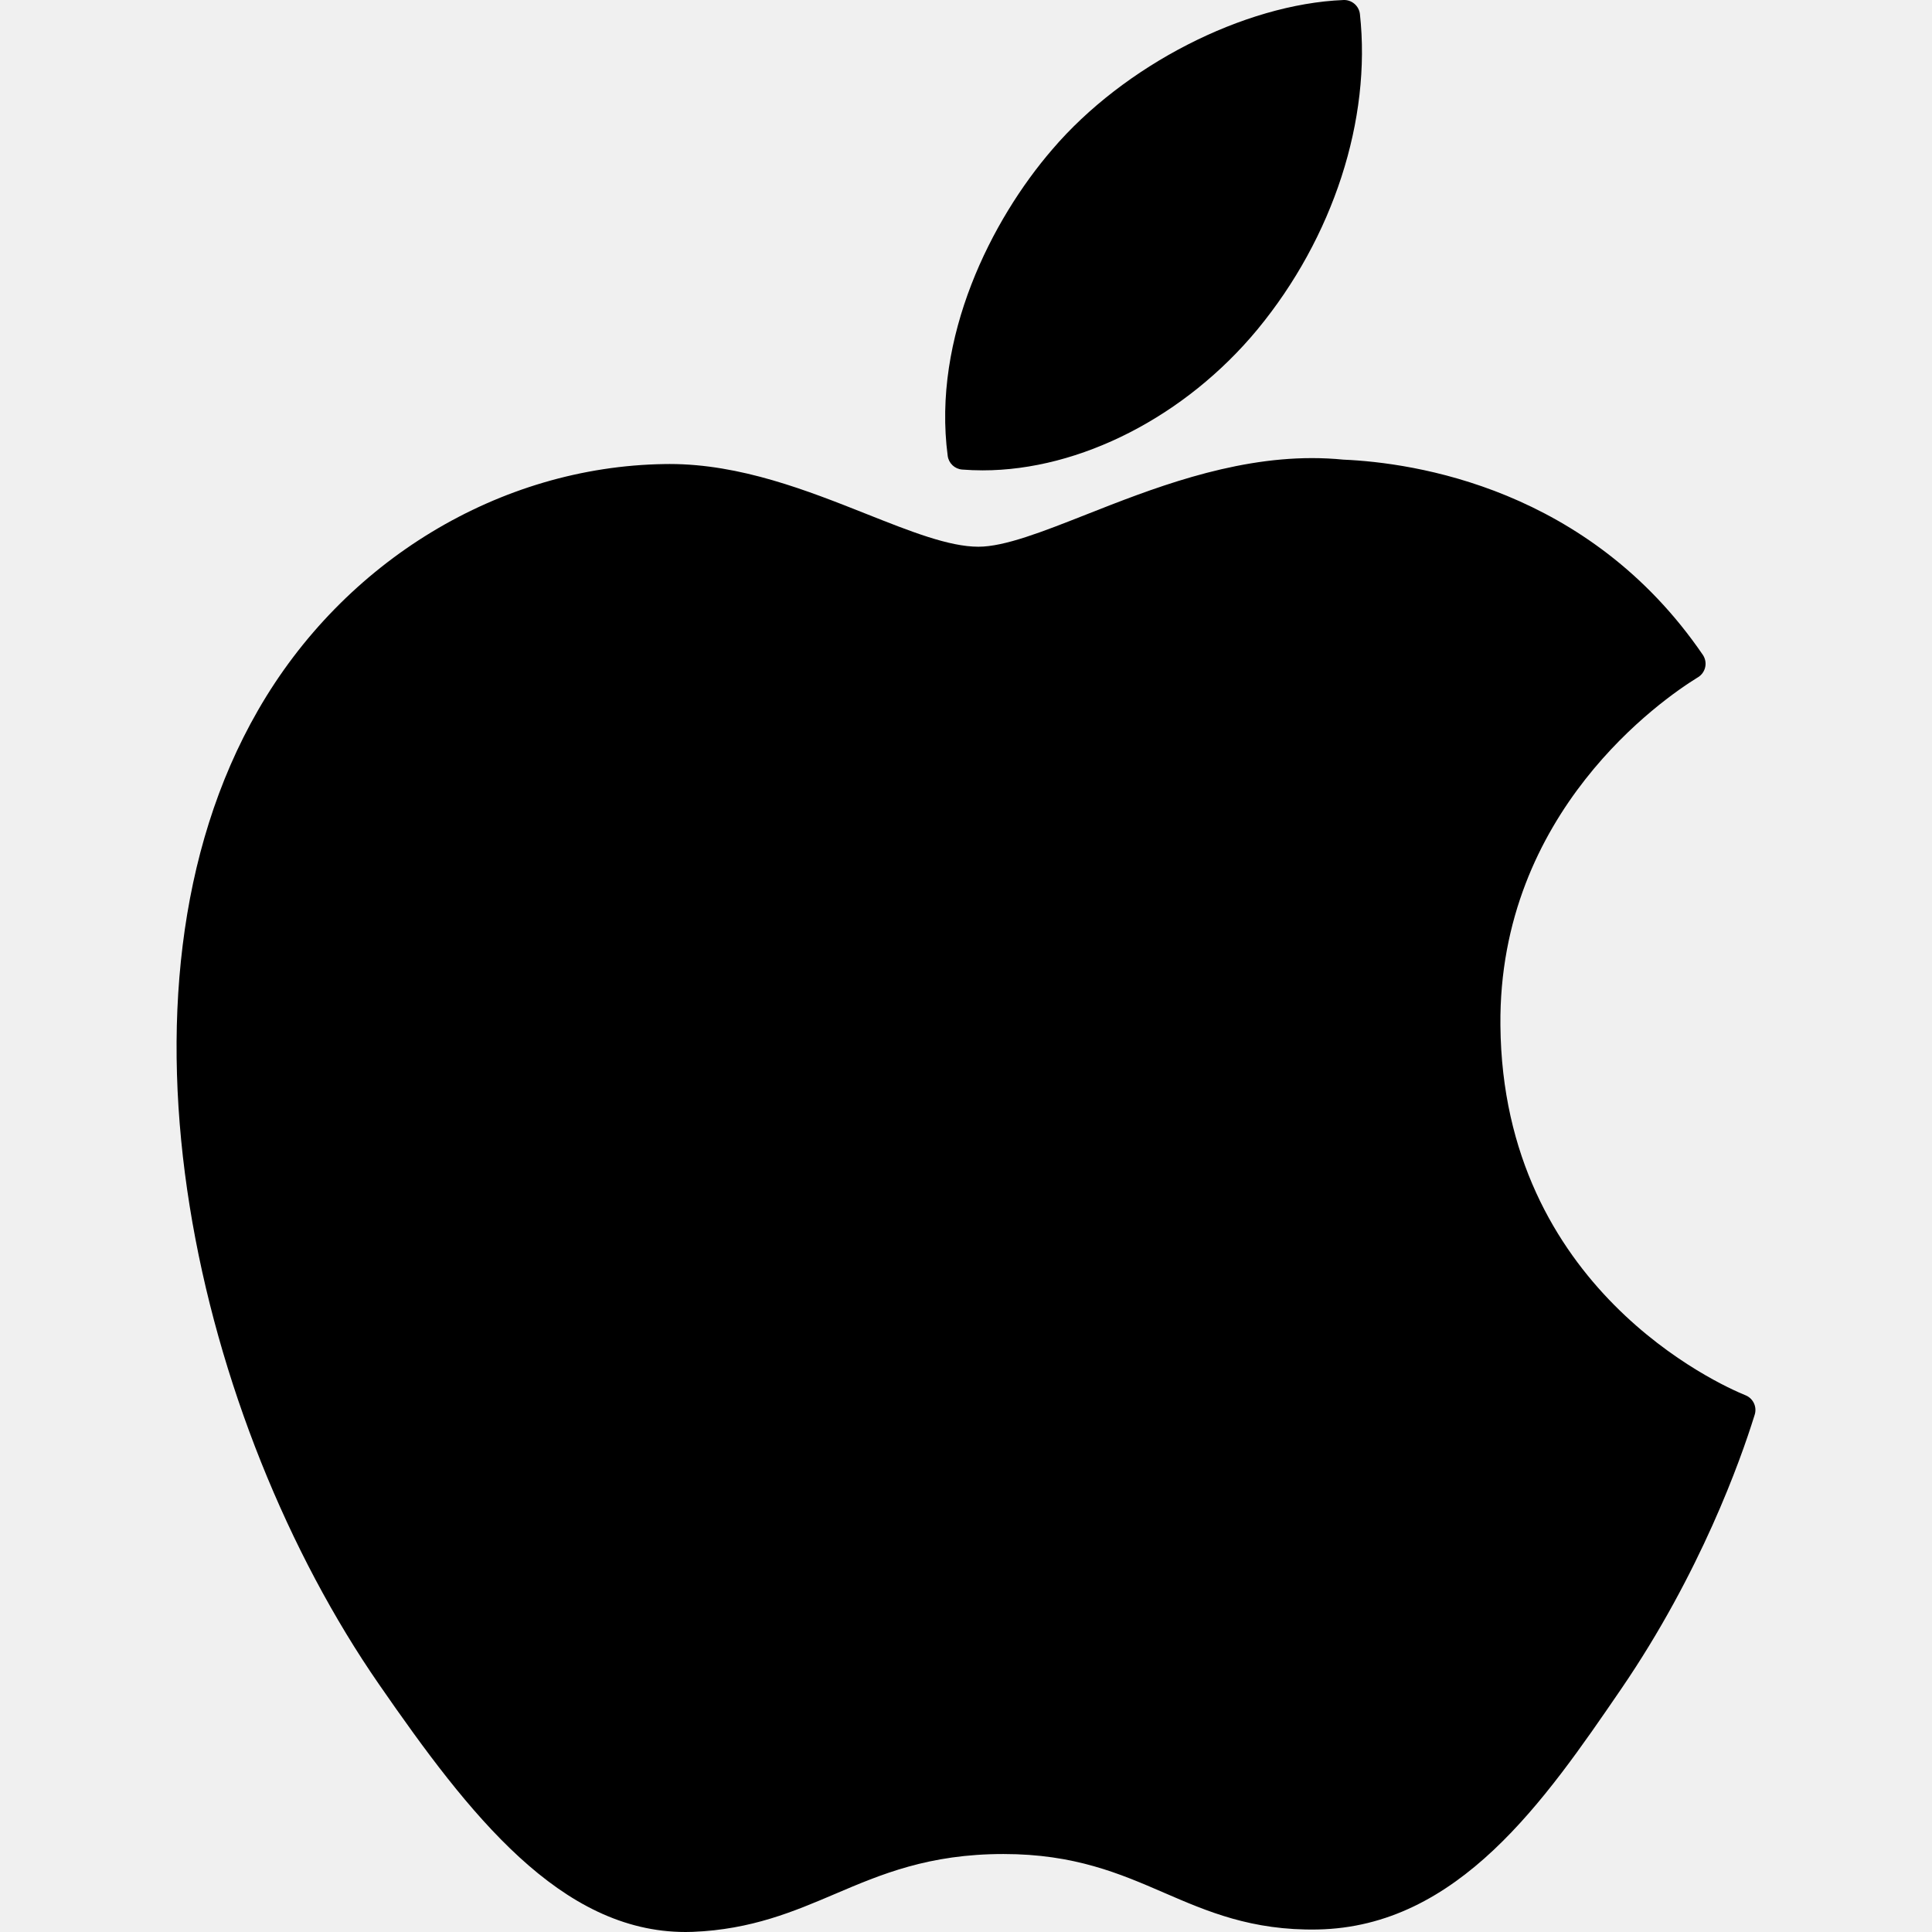
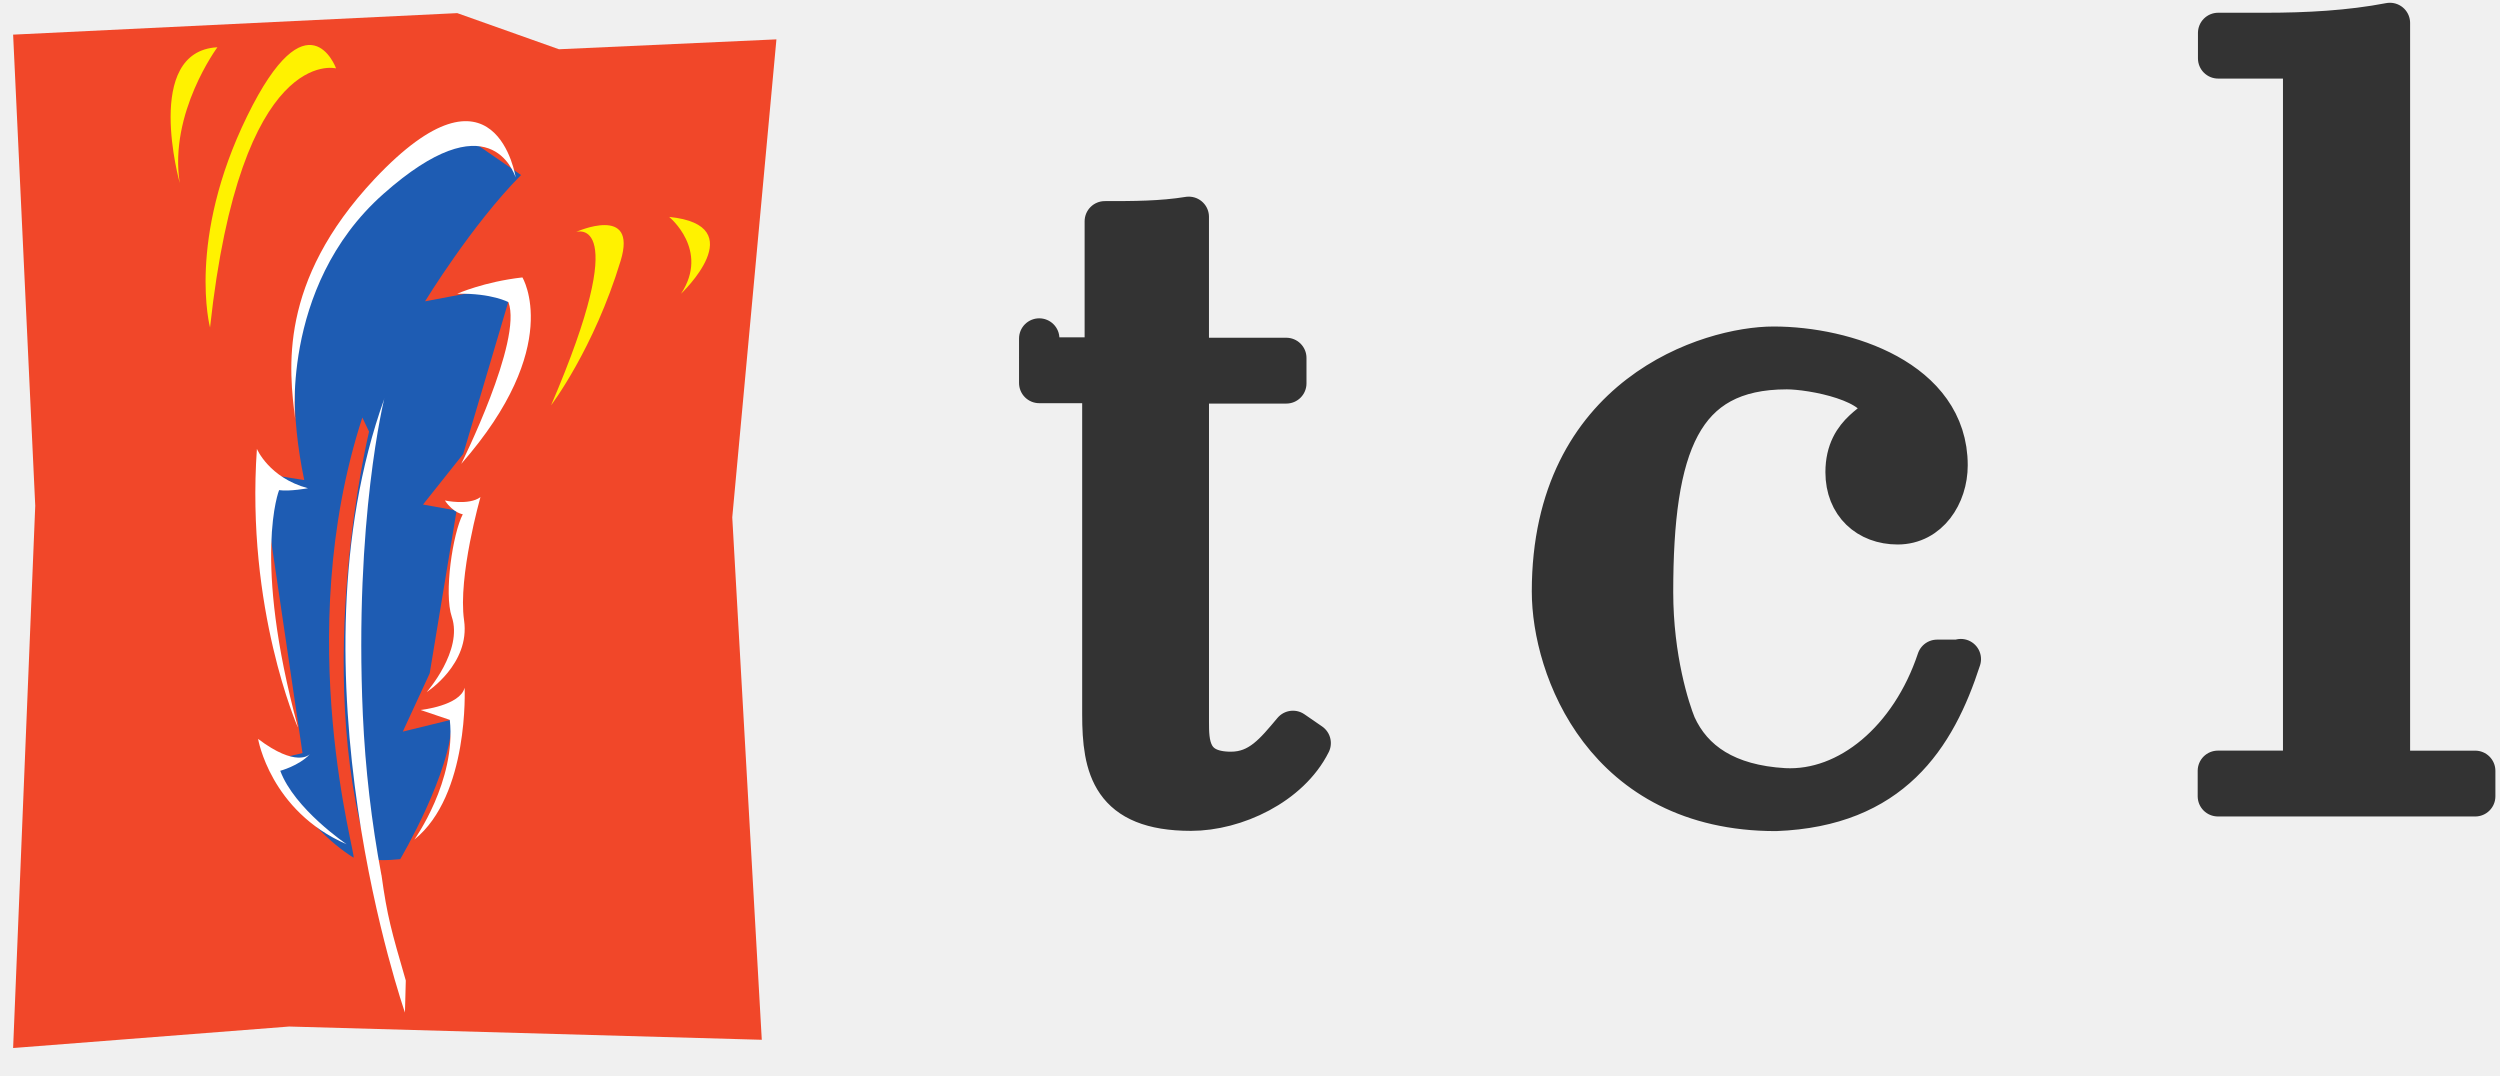
- <svg xmlns="http://www.w3.org/2000/svg" version="1.1" id="Layer_1" x="0px" y="0px" viewBox="0 0 305 305" style="enable-background:new 0 0 305 305;" xml:space="preserve">
-   <g id="XMLID_228_">
-     <path id="XMLID_229_" d="M40.738,112.119c-25.785,44.745-9.393,112.648,19.121,153.82C74.092,286.523,88.502,305,108.239,305   c0.372,0,0.745-0.007,1.127-0.022c9.273-0.37,15.974-3.225,22.453-5.984c7.274-3.1,14.797-6.305,26.597-6.305   c11.226,0,18.39,3.101,25.318,6.099c6.828,2.954,13.861,6.01,24.253,5.815c22.232-0.414,35.882-20.352,47.925-37.941   c12.567-18.365,18.871-36.196,20.998-43.01l0.086-0.271c0.405-1.211-0.167-2.533-1.328-3.066c-0.032-0.015-0.15-0.064-0.183-0.078   c-3.915-1.601-38.257-16.836-38.618-58.36c-0.335-33.736,25.763-51.601,30.997-54.839l0.244-0.152   c0.567-0.365,0.962-0.944,1.096-1.606c0.134-0.661-0.006-1.349-0.386-1.905c-18.014-26.362-45.624-30.335-56.74-30.813   c-1.613-0.161-3.278-0.242-4.95-0.242c-13.056,0-25.563,4.931-35.611,8.893c-6.936,2.735-12.927,5.097-17.059,5.097   c-4.643,0-10.668-2.391-17.645-5.159c-9.33-3.703-19.905-7.899-31.1-7.899c-0.267,0-0.53,0.003-0.789,0.008   C78.894,73.643,54.298,88.535,40.738,112.119z" />
-     <path id="XMLID_230_" d="M212.101,0.002c-15.763,0.642-34.672,10.345-45.974,23.583c-9.605,11.127-18.988,29.679-16.516,48.379   c0.155,1.17,1.107,2.073,2.284,2.164c1.064,0.083,2.15,0.125,3.232,0.126c15.413,0,32.04-8.527,43.395-22.257   c11.951-14.498,17.994-33.104,16.166-49.77C214.544,0.921,213.395-0.049,212.101,0.002z" />
-   </g>
-   <g>
- </g>
-   <g>
- </g>
-   <g>
- </g>
-   <g>
- </g>
-   <g>
- </g>
-   <g>
- </g>
-   <g>
- </g>
-   <g>
- </g>
-   <g>
- </g>
-   <g>
- </g>
-   <g>
- </g>
-   <g>
- </g>
-   <g>
- </g>
-   <g>
- </g>
-   <g>
- </g>
+ <svg xmlns="http://www.w3.org/2000/svg" xmlns:xlink="http://www.w3.org/1999/xlink" viewBox="0 0 95.27 41" fill="#fff" fill-rule="evenodd" stroke="#000" stroke-linecap="round" stroke-linejoin="round">
+   <use xlink:href="#A" x=".5" y=".5" />
+   <symbol id="A" overflow="visible">
+     <g stroke="none" fill-rule="nonzero">
+       <path d="M10.552 38.62l17.978.504-1.125-19.908L29.088 1l-8.288.377L16.925 0 0 .82.843 18.775 0 39.438l10.534-.82" fill="#f14729" />
+       <path d="M16.728 26.92l-1.878.46 1.025-2.22 1.025-6.203-1.28-.23 1.532-1.926 1.912-6.453-3.365.634s1.775-2.913 3.657-4.812l-2.462-1.696s-7.934 3.135-5.8 13.32l-1.64-.257L11.028 28.2l-1.33.306s1.375 2.494 3.27 3.675c.175.108-2.4-8.346.34-16.77l.256.537s-2.175 8.98 0 16.234c0 0 .1.172 1.188.058 0 0 1.97-3.33 1.97-5.34" fill="#1e5cb3" />
+       <path d="M14.148 14.676s-1.153 4.608-.82 12.078a43.94 43.94 0 0 0 .706 6.087h.003c.217 1.57.375 2.125.927 4.025l-.032 1.22s-4.53-12.974-.784-23.4m2.78-3.994s1.02-.455 2.48-.62c0 0 1.596 2.625-2.332 7.106 0 0 2.344-4.694 1.8-6.162 0 0-.62-.345-1.937-.323m-.483 7.88s.915.2 1.354-.13c0 0-.865 3.03-.625 4.696s-1.425 2.735-1.425 2.735 1.394-1.582.956-2.87c-.304-.894.038-3.18.42-3.906 0 0-.358-.045-.68-.523m-.92 7.98s1.5-.163 1.67-.848c0 0 .185 4.098-1.915 5.788 0 0 1.602-2.242 1.35-4.562l-1.106-.375m-4.25 1.7s-.5.5-1.95-.6c0 0 .466 2.754 3.375 4.015 0 0-1.992-1.346-2.53-2.8 0 0 .704-.187 1.12-.622m-.455-1.045s-1.98-4.505-1.555-10.6c0 0 .463 1.103 1.946 1.5 0 0-.7.13-1.1.072 0 0-1.035 2.57.716 9.03m8.3-20.94s-.74-4.875-5.38.055c-3.692 3.935-3.252 7.278-3.025 9.14.057.478-.687-4.98 3.36-8.57s4.96-.837 5.046-.627" />
+       <path d="M12.302 2.105s-3.625-.933-4.798 9.875c0 0-.894-3.34 1.418-8.062s3.38-1.825 3.38-1.825M7.786 1.3S5.93 3.806 6.35 6.473c0 0-1.407-5.02 1.435-5.172M21.45 8.34s2.195-.725-.948 6.602c0 0 1.628-2.14 2.65-5.506.658-2.16-1.702-1.096-1.702-1.096M25 7.766s1.55 1.26.453 2.927c0 0 2.76-2.603-.453-2.927" fill="#fff200" />
+     </g>
+     <path d="M39.102 13.125h2.5V7.933c1.098 0 2.153 0 3.2-.17v5.377h3.716v.97h-3.715v12.905c0 .76 0 1.9 1.604 1.9 1.1 0 1.688-.76 2.365-1.562l.675.465c-.802 1.605-2.87 2.575-4.56 2.575-3.04 0-3.378-1.646-3.378-3.672V14.095h-2.406V12.4m35.12 12.218c-.97 2.997-2.66 5.615-7.05 5.784-6.544 0-8.53-5.446-8.53-8.36 0-7.515 6.037-9.33 8.444-9.33 2.744 0 6.63 1.266 6.63 4.518 0 1.14-.718 2.25-1.9 2.25-1.14 0-1.985-.76-1.985-1.984 0-1.646 1.35-1.858 1.35-2.323 0-1.14-2.66-1.605-3.588-1.605-4.053 0-5.1 2.955-5.1 8.5 0 2.534.632 4.475.875 5.067.632 1.393 1.942 2.28 4.125 2.406 2.45.125 4.813-1.858 5.825-4.897h.875m9.825 5.2v-.97h3.25V1.725h-3.24v-.97h1.816c1.563 0 3.2-.085 4.73-.38v28.5h3.25v.97h-9.796" stroke="#333" fill="#333" fill-rule="nonzero" stroke-width="1.539" />
+   </symbol>
</svg>
